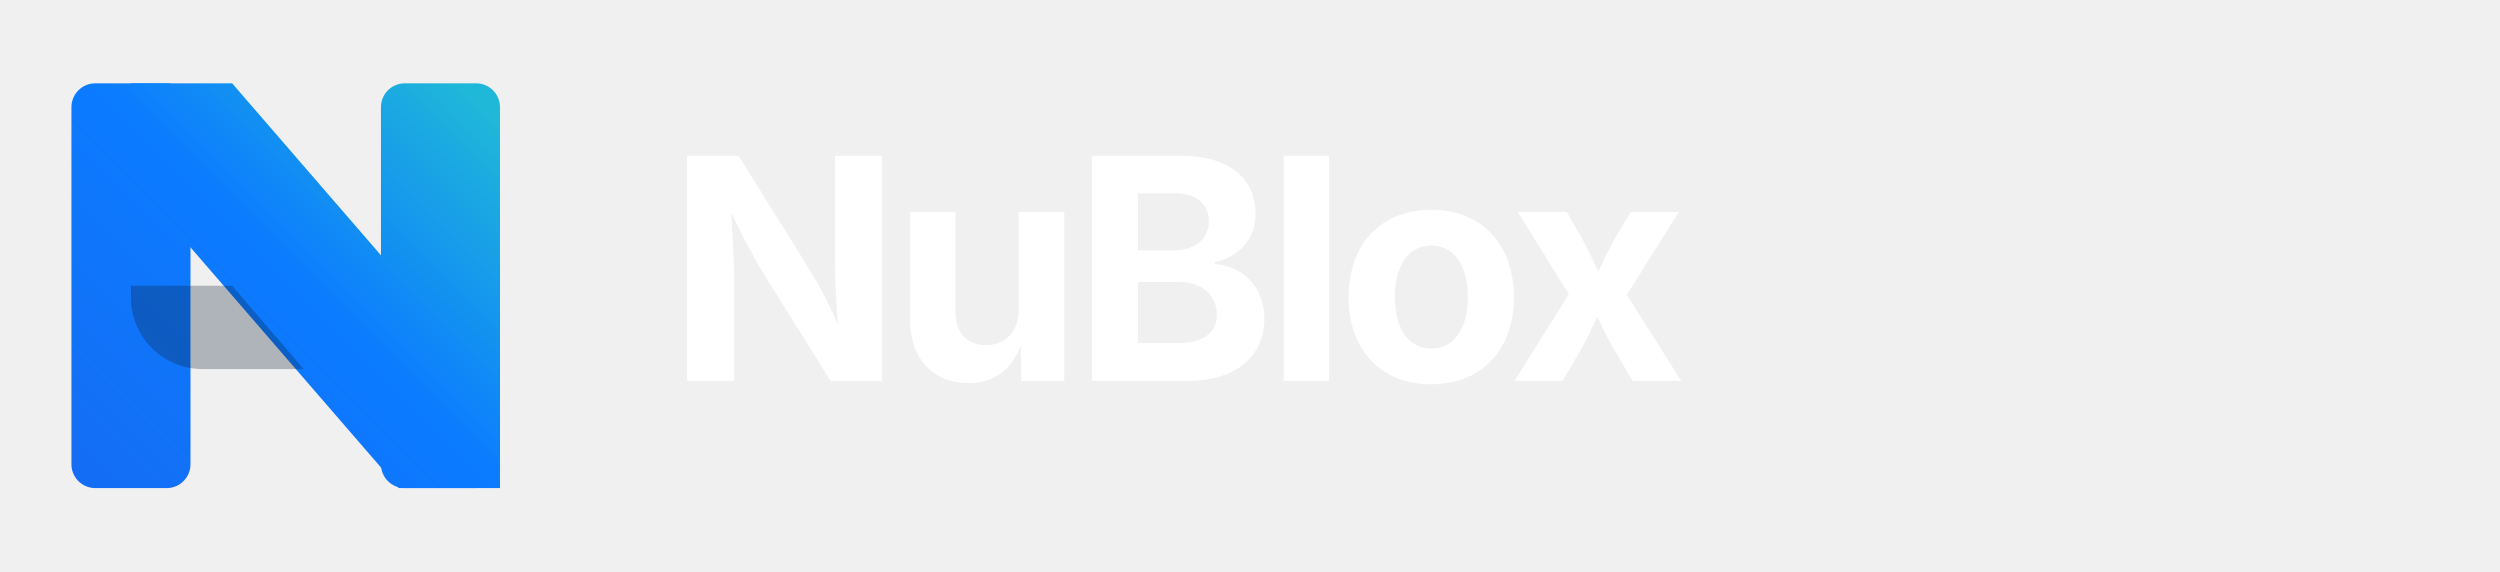
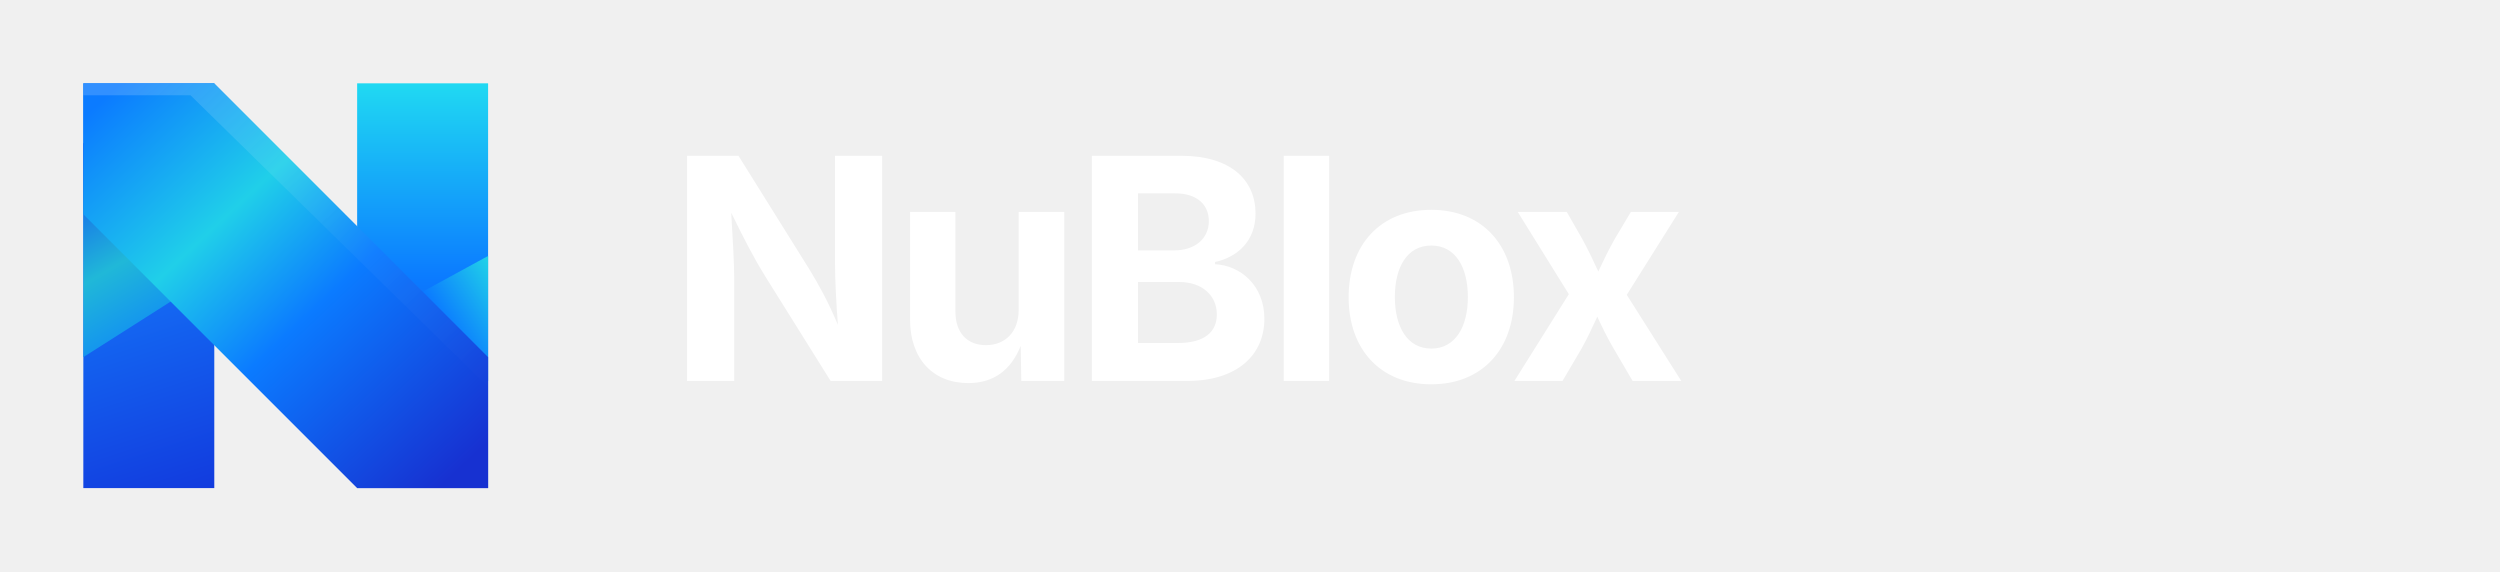
<svg xmlns="http://www.w3.org/2000/svg" viewBox="0 0 420 96" role="img" aria-labelledby="title desc">
  <defs>
-     <linearGradient id="nublox-lockup-dark-gradient" x1="16" y1="80" x2="80" y2="16" gradientUnits="userSpaceOnUse">
-       <stop offset="0" stop-color="#146EF5" />
-       <stop offset="0.52" stop-color="#0B7BFF" />
-       <stop offset="1" stop-color="#20B8D8" />
+     <linearGradient id="nb-lock-left" x1="14" y1="14" x2="36" y2="82" gradientUnits="userSpaceOnUse">
+       <stop offset="0" stop-color="#0B7BFF" />
+       <stop offset="0.48" stop-color="#146EF5" />
+       <stop offset="1" stop-color="#123BDE" />
+     </linearGradient>
+     <linearGradient id="nb-lock-right" x1="71" y1="14" x2="71" y2="82" gradientUnits="userSpaceOnUse">
+       <stop offset="0" stop-color="#20D9F2" />
+       <stop offset="0.48" stop-color="#0B7BFF" />
+       <stop offset="1" stop-color="#1437D8" />
+     </linearGradient>
+     <linearGradient id="nb-lock-diagonal" x1="18" y1="16" x2="77" y2="79" gradientUnits="userSpaceOnUse">
+       <stop offset="0" stop-color="#0B7BFF" />
+       <stop offset="0.33" stop-color="#20CFE9" />
+       <stop offset="0.58" stop-color="#0B7BFF" />
+       <stop offset="1" stop-color="#1731D1" />
+     </linearGradient>
+     <linearGradient id="nb-lock-left-fold" x1="14" y1="24" x2="34" y2="58" gradientUnits="userSpaceOnUse">
+       <stop offset="0" stop-color="#1244F4" />
+       <stop offset="0.52" stop-color="#20B8D8" />
+       <stop offset="1" stop-color="#0B7BFF" />
+     </linearGradient>
+     <linearGradient id="nb-lock-right-fold" x1="64" y1="56" x2="82" y2="44" gradientUnits="userSpaceOnUse">
+       <stop offset="0" stop-color="#1232C4" />
+       <stop offset="0.46" stop-color="#0B7BFF" />
+       <stop offset="1" stop-color="#20CFE9" />
+     </linearGradient>
+     <linearGradient id="nb-lock-sheen" x1="20" y1="18" x2="76" y2="77" gradientUnits="userSpaceOnUse">
+       <stop offset="0" stop-color="#FFFFFF" stop-opacity="0.16" />
+       <stop offset="0.52" stop-color="#FFFFFF" stop-opacity="0.035" />
+       <stop offset="1" stop-color="#FFFFFF" stop-opacity="0" />
    </linearGradient>
  </defs>
-   <g>
-     <rect x="12" y="14" width="20" height="68" rx="4" fill="url(#nublox-lockup-dark-gradient)" />
-     <rect x="64" y="14" width="20" height="68" rx="4" fill="url(#nublox-lockup-dark-gradient)" />
-     <path d="M22 14h17l45 52v16H67L22 30V14Z" fill="url(#nublox-lockup-dark-gradient)" />
-     <path d="M22 48h17l12 14H34c-6.627 0-12-5.373-12-12v-2Z" fill="#07182E" opacity="0.28" />
-   </g>
+   <path d="M14 14H36V82H14Z" fill="url(#nb-lock-left)" />
+   <path d="M60 14H82V82H60Z" fill="url(#nb-lock-right)" />
+   <path d="M14 24L36 46L14 60Z" fill="url(#nb-lock-left-fold)" />
+   <path d="M60 55L82 43V64L71 53Z" fill="url(#nb-lock-right-fold)" />
+   <path d="M14 14H36L82 60V82H60L14 36Z" fill="url(#nb-lock-diagonal)" />
+   <path d="M14 14H36L82 60V65L32 16H14Z" fill="url(#nb-lock-sheen)" />
  <text x="112" y="64" fill="#FFFFFF" font-family="Inter, ui-sans-serif, system-ui, -apple-system, BlinkMacSystemFont, 'Segoe UI', sans-serif" font-size="52" font-weight="750" letter-spacing="-2">NuBlox</text>
</svg>
